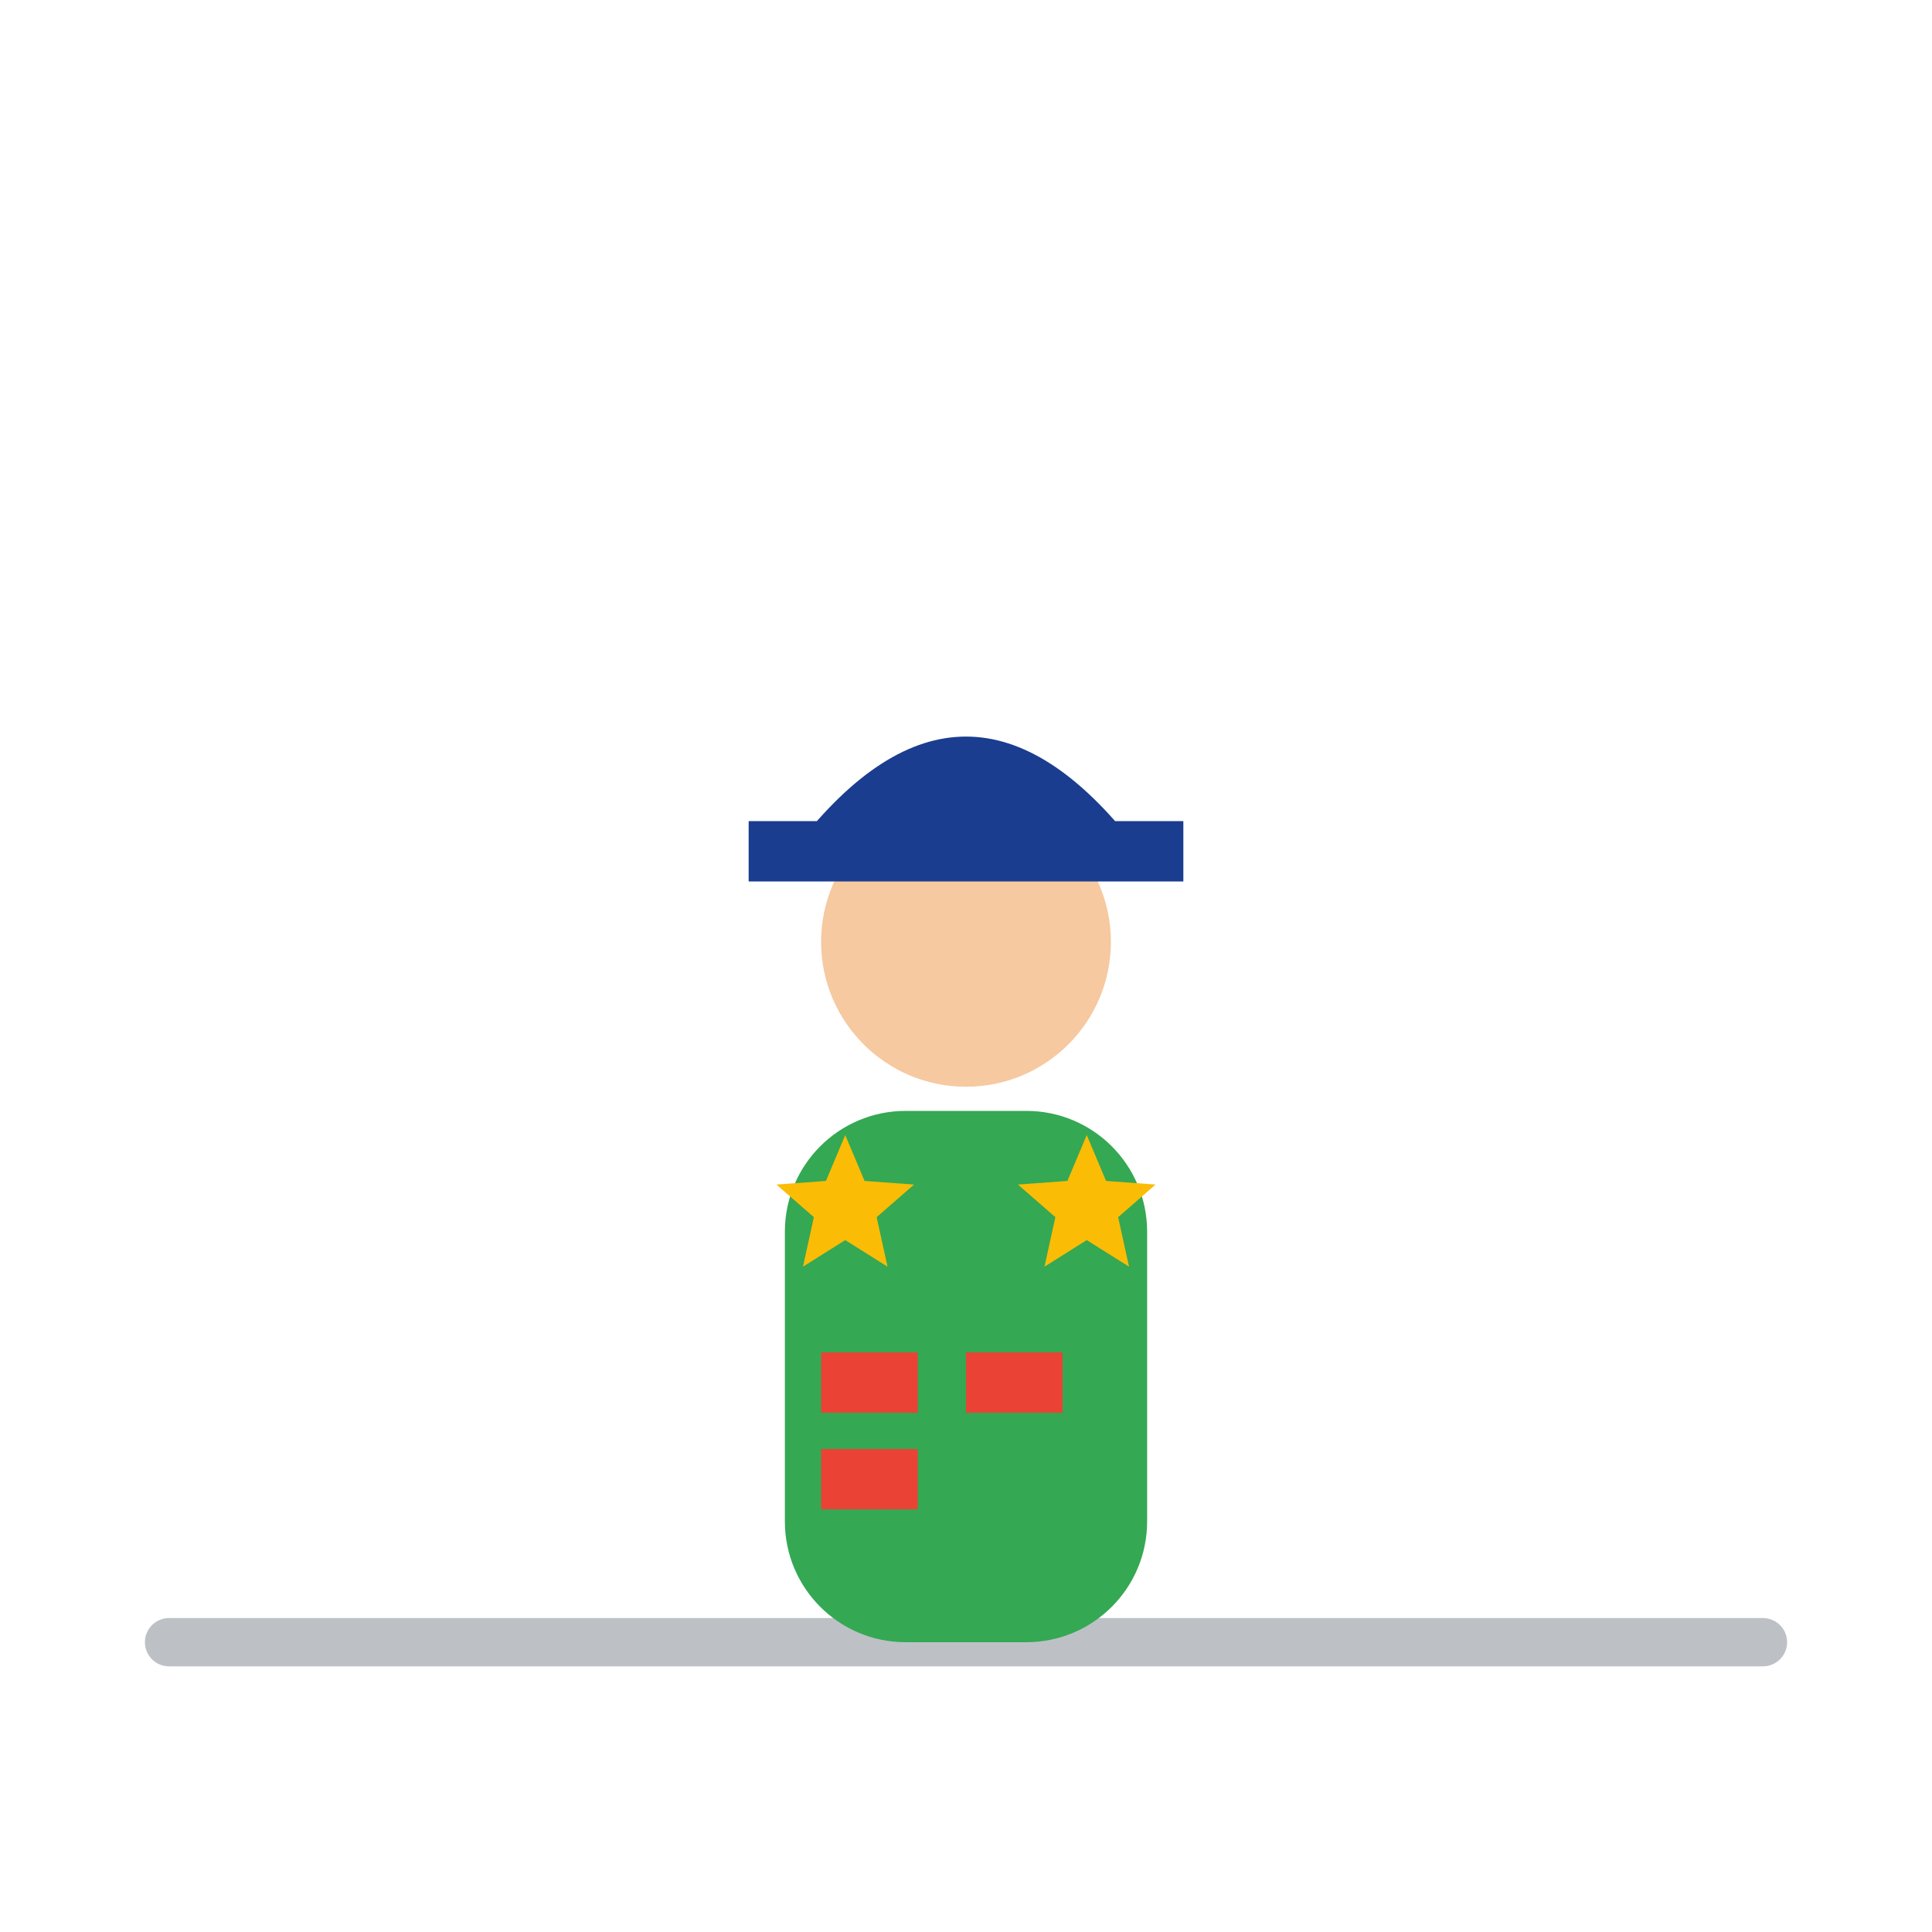
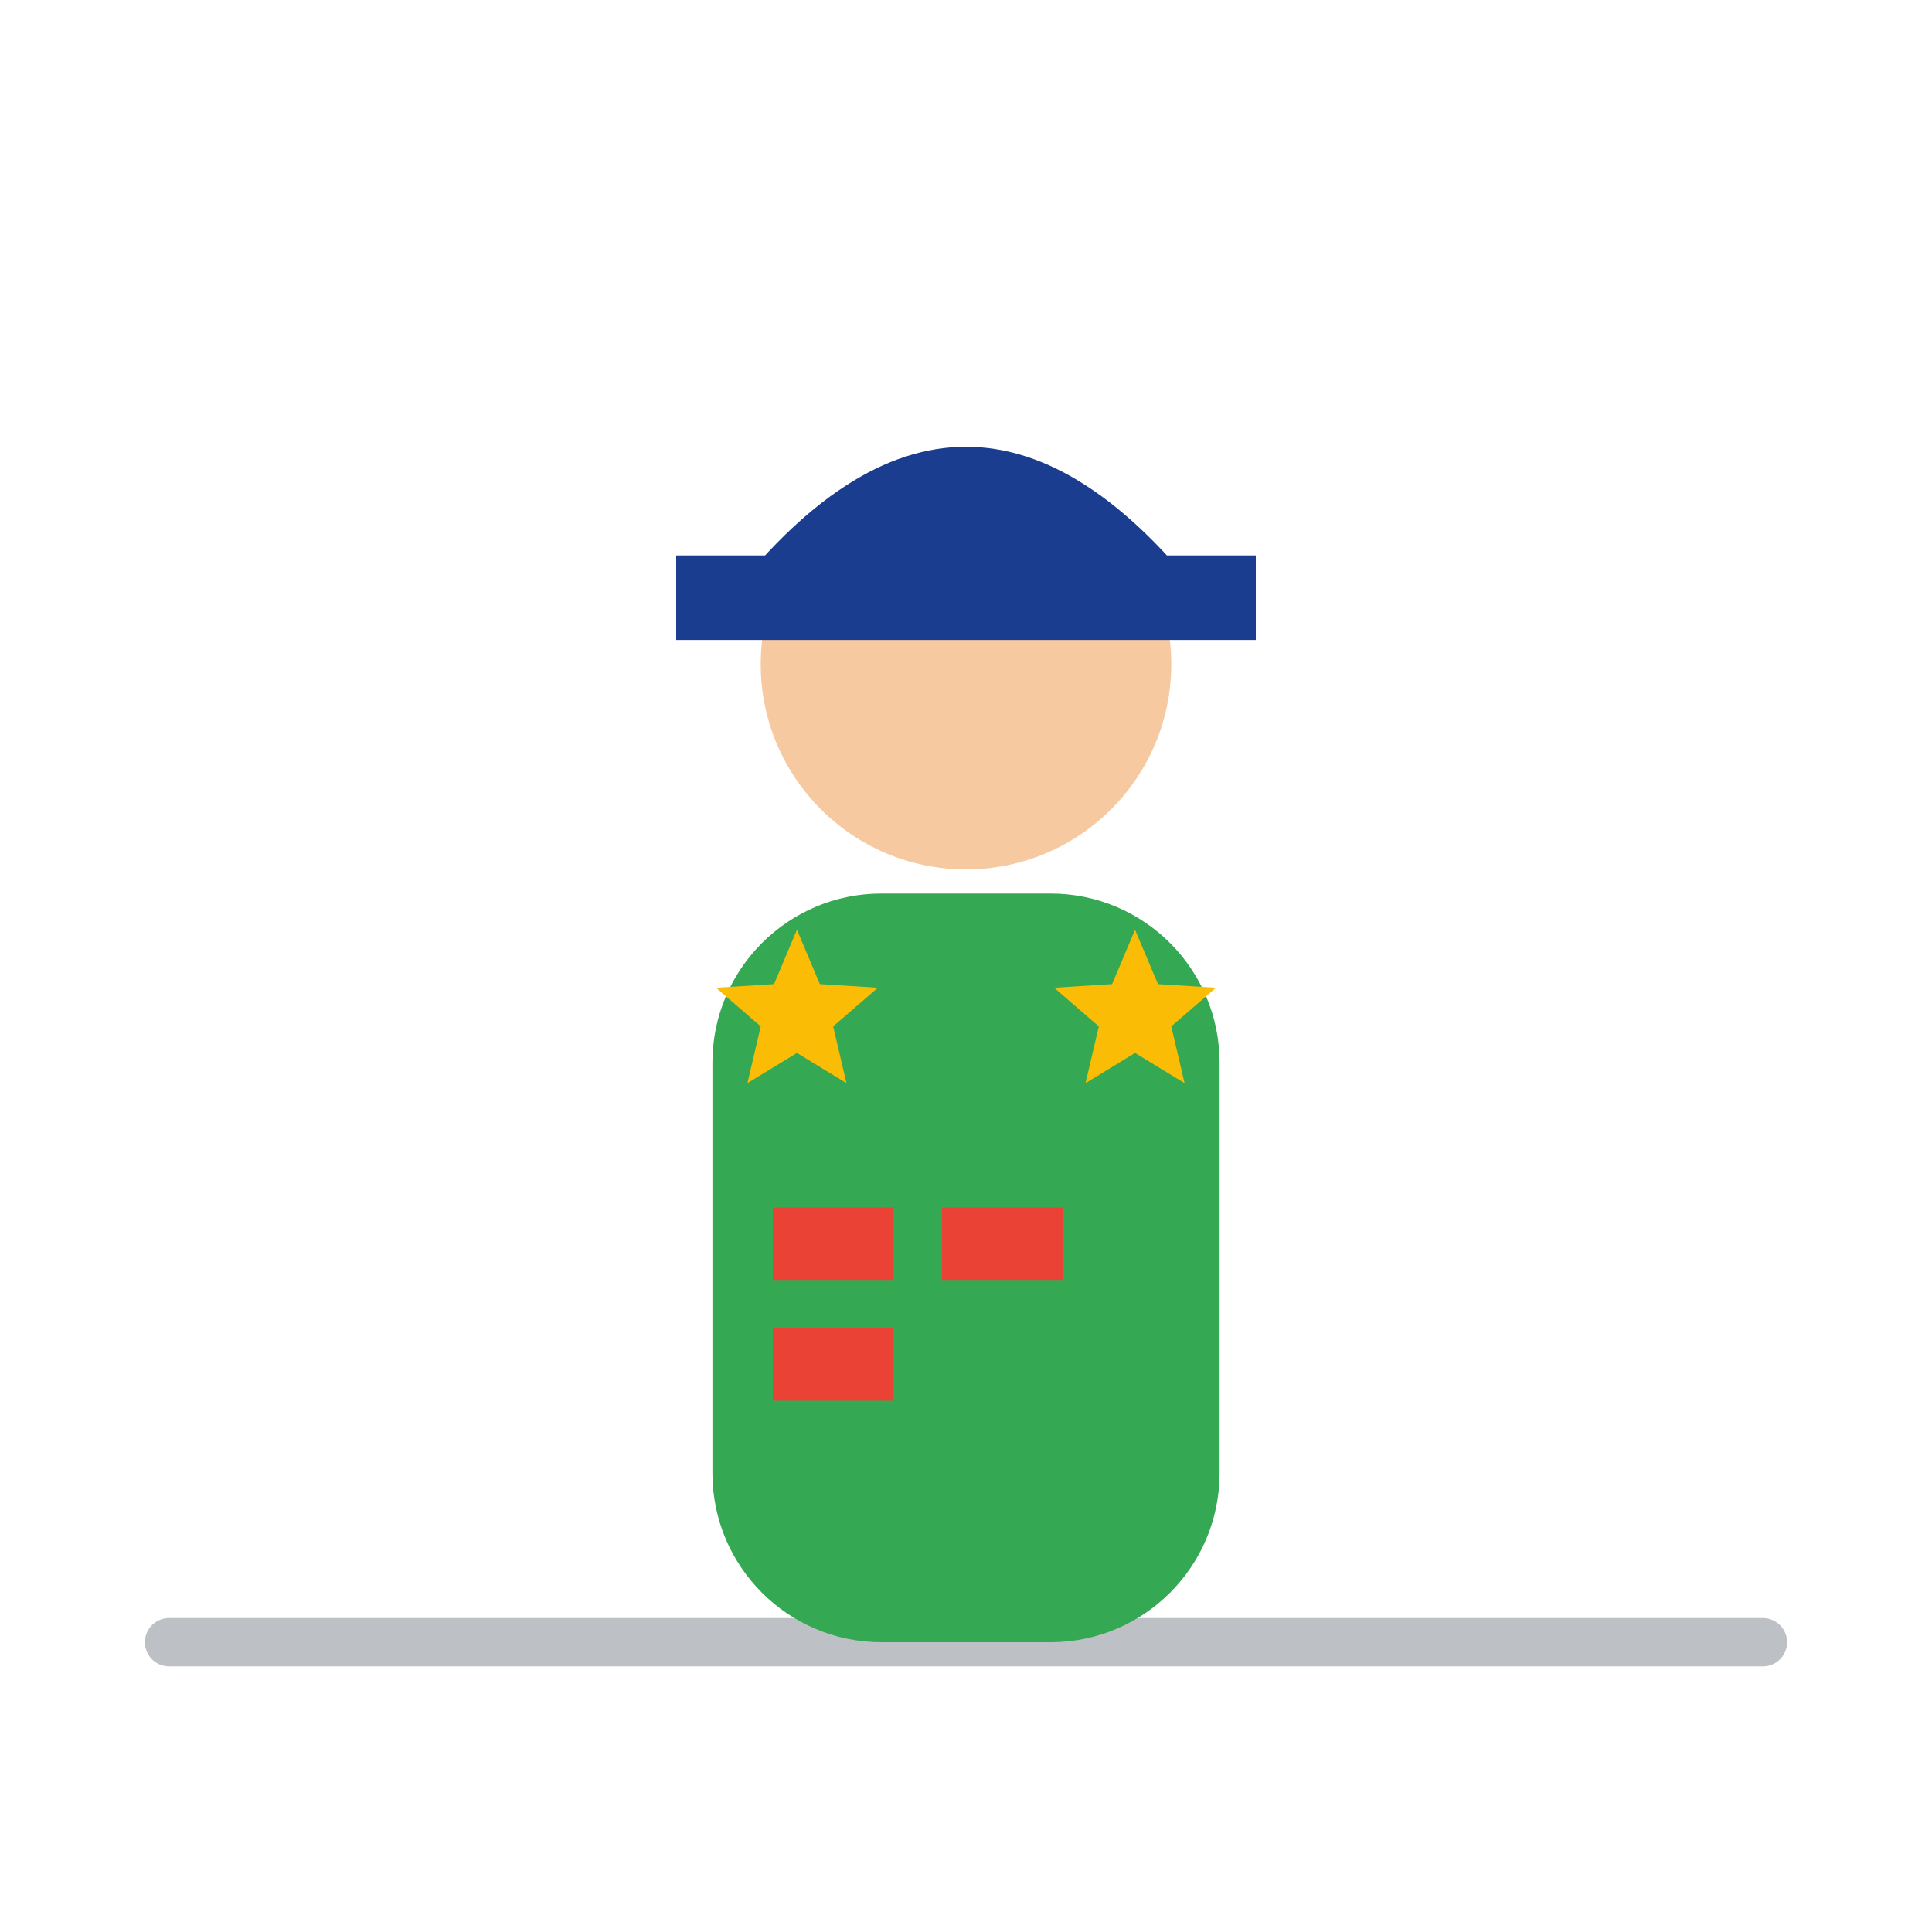
<svg xmlns="http://www.w3.org/2000/svg" viewBox="0 0 160 160">
  <path d="M14 136h132" fill="none" stroke-width="4" stroke-linecap="round" stroke-linejoin="round" stroke="#BDC1C6" />
-   <circle cx="80" cy="78" r="12" fill="#F6C9A0" />
-   <rect x="65" y="92" width="30" height="44" rx="10" fill="#34A853" />
-   <path d="M66 70q14-18 28 0zM62 68h36v5H62z" fill="#1A3D8F" />
-   <path d="M70.0 94.0L71.6 97.8L75.7 98.1L72.6 100.8L73.5 104.9L70.0 102.7L66.5 104.9L67.4 100.8L64.3 98.1L68.4 97.8zM90.0 94.0L91.6 97.8L95.7 98.1L92.6 100.8L93.5 104.9L90.0 102.7L86.5 104.9L87.4 100.8L84.3 98.1L88.4 97.8z" fill="#FBBC05" />
-   <path d="M68 112h8v5h-8zM80 112h8v5h-8zM68 120h8v5h-8z" fill="#EA4335" />
+   <circle cx="80" cy="55" r="17" fill="#F6C9A0" />
+   <rect x="59" y="74" width="42" height="62" rx="14" fill="#34A853" />
+   <path d="M60 50q20-26 40 0zM56 46h48v7H56z" fill="#1A3D8F" />
+   <path d="M66.0 77.0L67.9 81.5L72.7 81.8L69.0 85.0L70.1 89.7L66.0 87.2L61.9 89.7L63.0 85.0L59.3 81.8L64.1 81.5zM94.0 77.0L95.9 81.5L100.7 81.8L97.0 85.0L98.1 89.7L94.0 87.2L89.9 89.7L91.0 85.0L87.3 81.8L92.1 81.5z" fill="#FBBC05" />
+   <path d="M64 100h10v6h-10zM78 100h10v6h-10zM64 110h10v6h-10z" fill="#EA4335" />
</svg>
